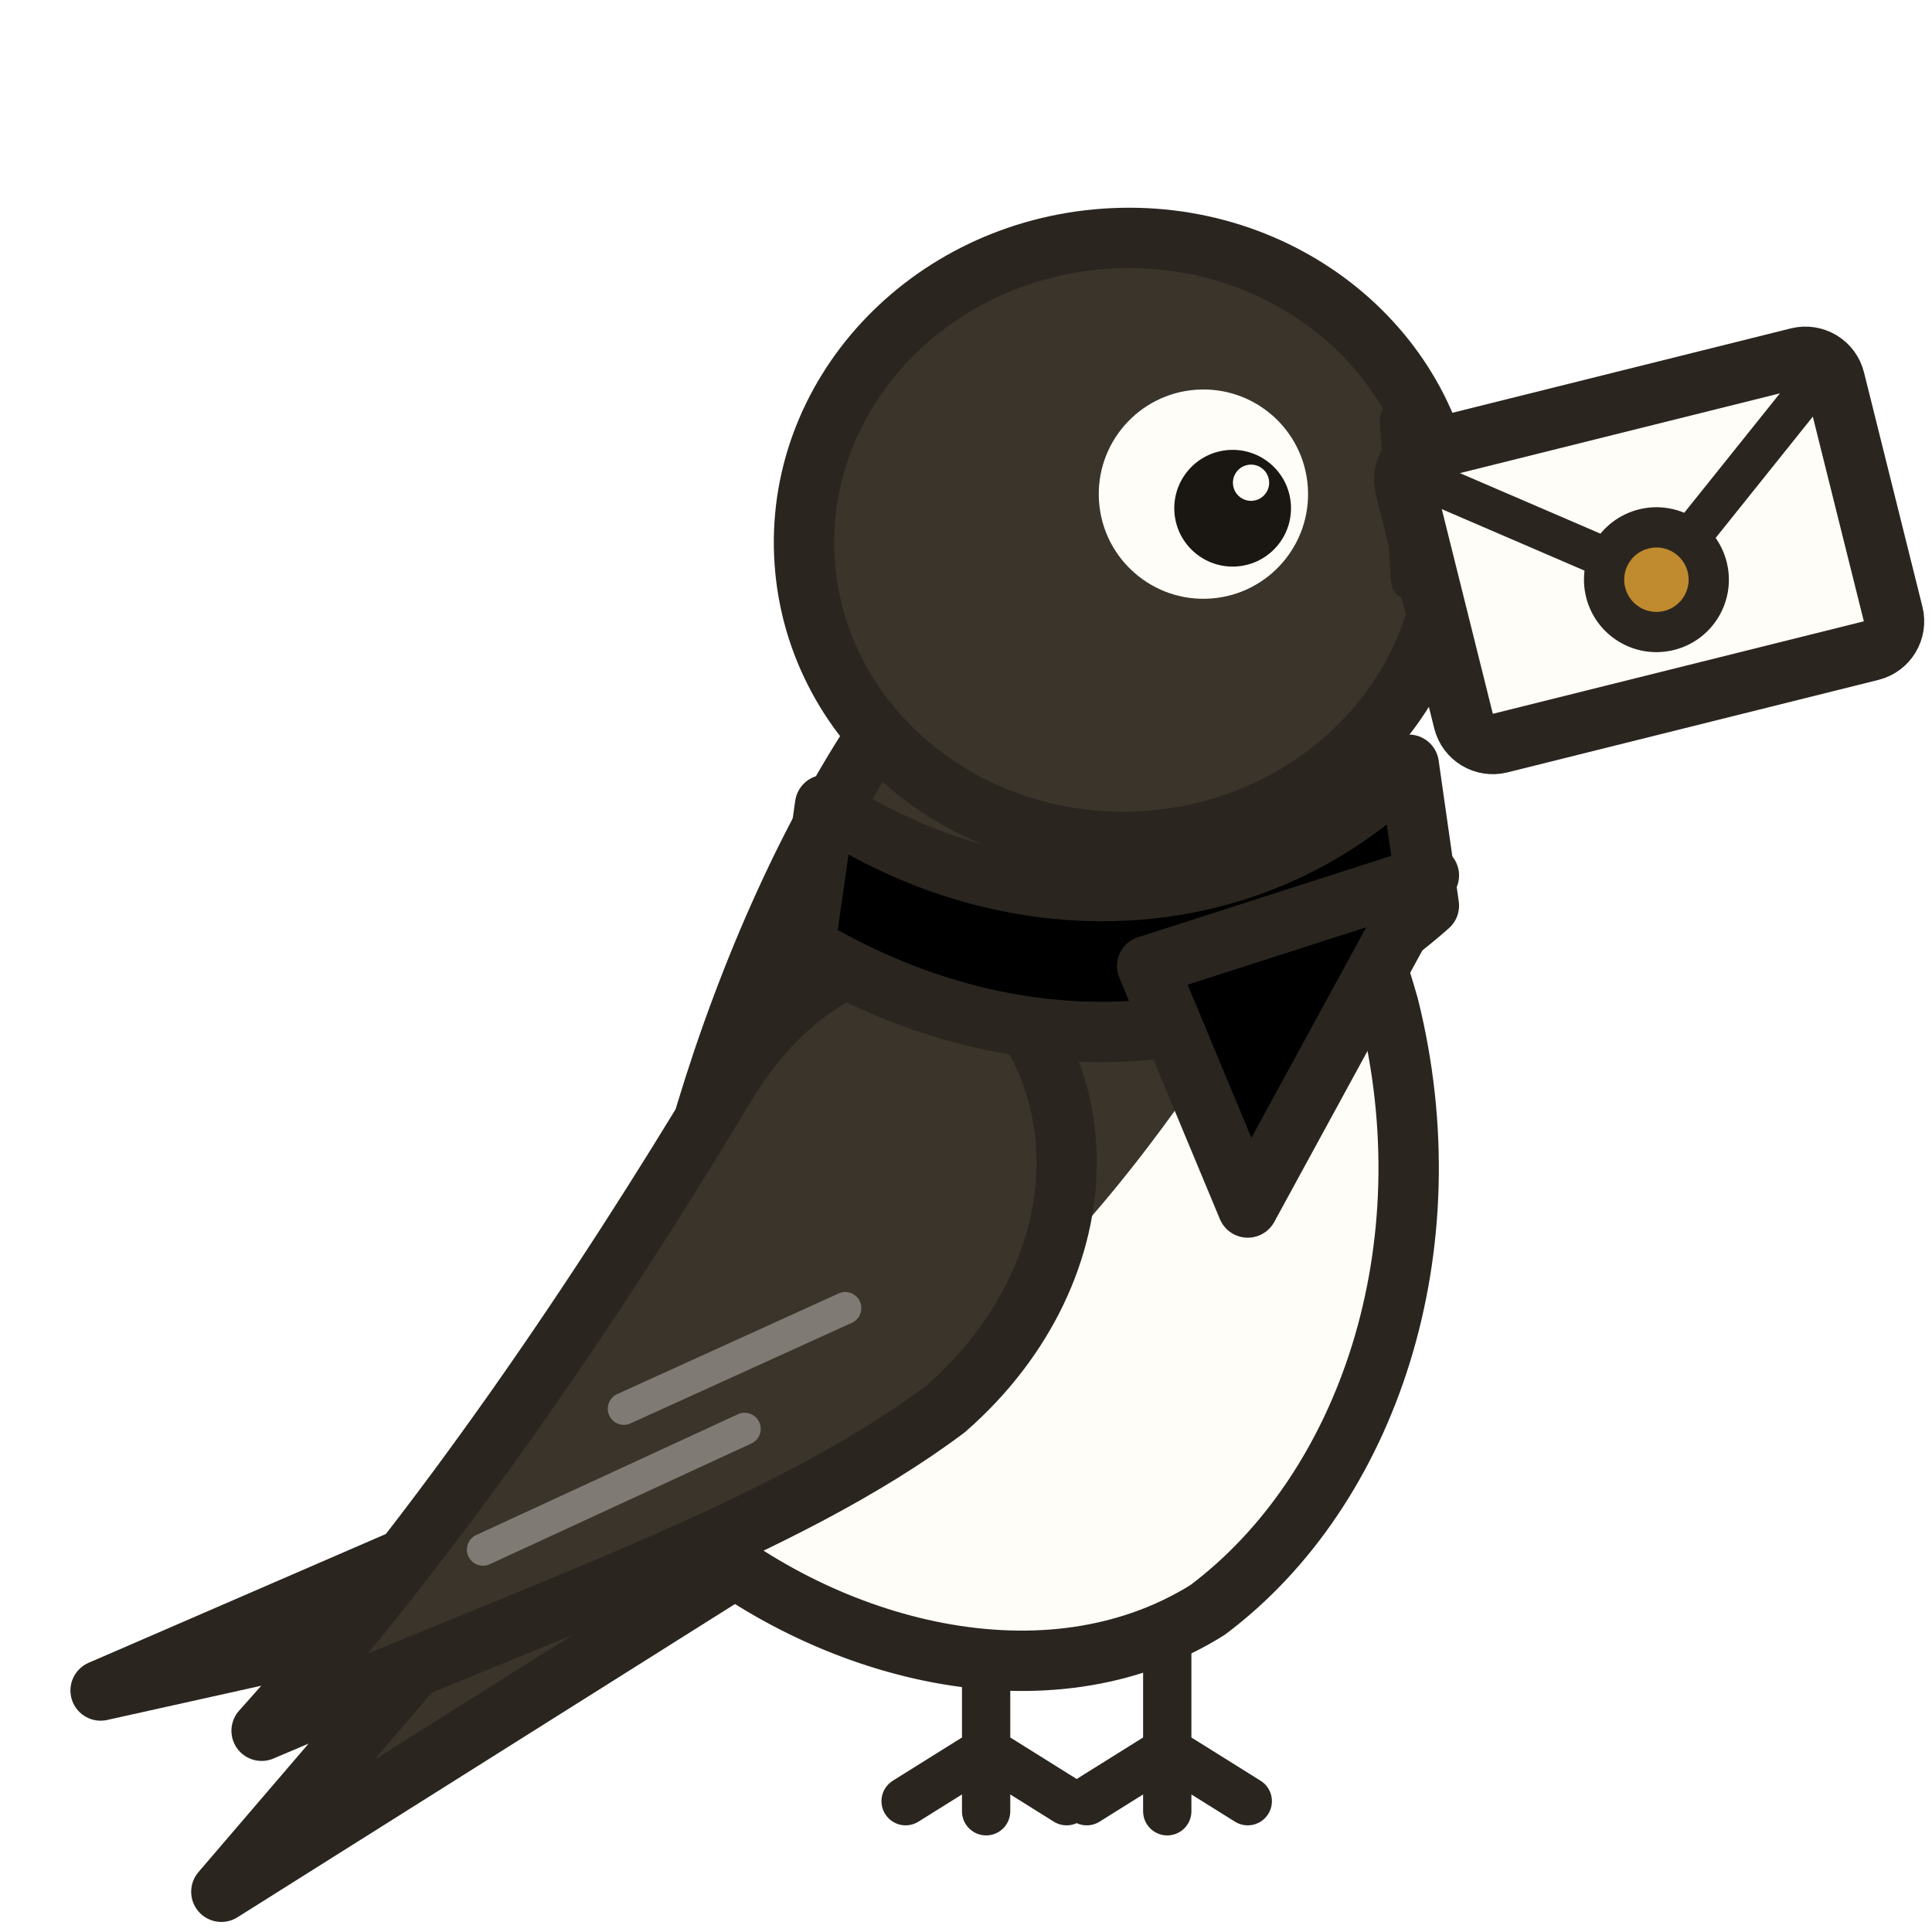
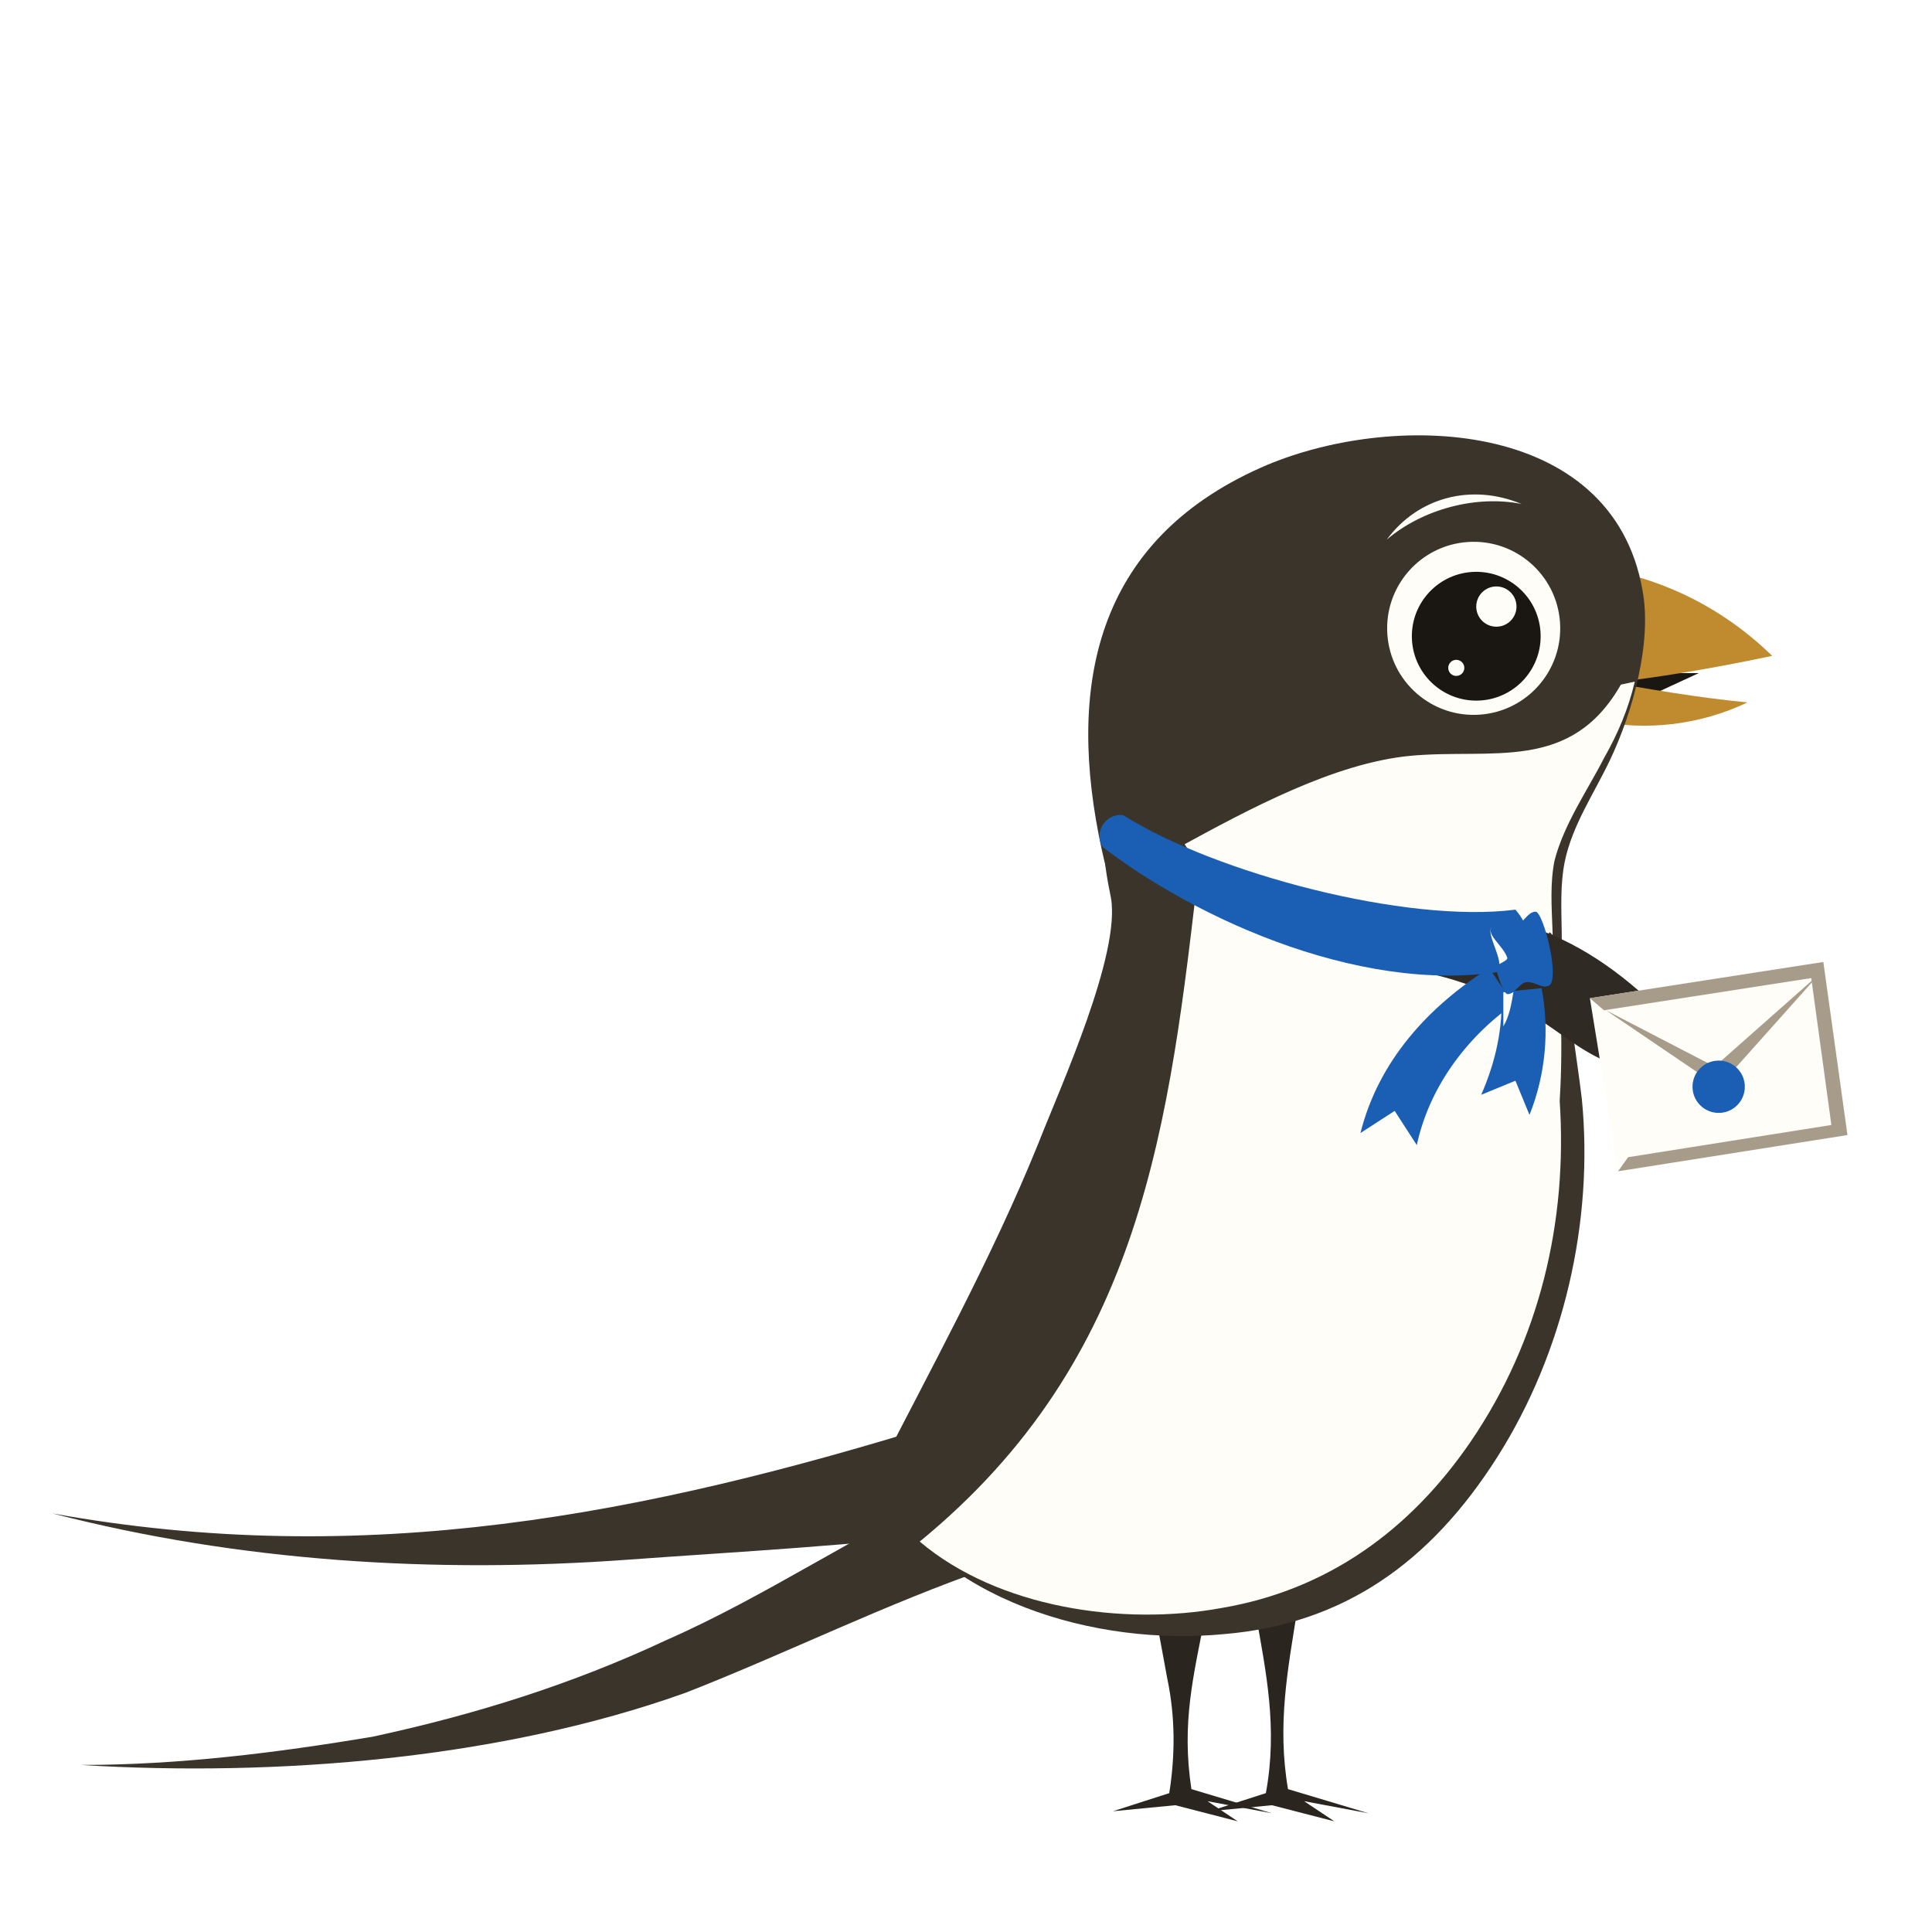
- <svg xmlns="http://www.w3.org/2000/svg" viewBox="0 0 96 96" class="plumio plumio--notification" fill="none" stroke="#2a251f" stroke-width="3" stroke-linecap="round" stroke-linejoin="round" aria-hidden="true" focusable="false">
+ <svg xmlns="http://www.w3.org/2000/svg" viewBox="0 0 96 96" class="plumio plumio--notification" color="#1a5fb4" aria-hidden="true">
  <g class="plumio-pas">
    <g class="plumio-pose">
-       <g class="p-patte plumio-pattes" stroke-width="2.4">
+       <g class="plumio-pattes p-trait" fill="#2a251f">
        <g class="plumio-patte-arriere">
-           <path d="M49 80V87M45 89.5L49 87L53 89.5M49 87V90" />
+           <path d="M57.7 71l1.8 0c.9 3 1 6.1.4 9.2s-1.2 5.4-.7 8.7l4 1.2-3.2-.6 1.5 1-3.1-.8-3.1.3 2.8-.9c.3-1.9.3-3.8-.1-5.7-.8-4.5-1.7-7.6-.3-12.4z" />
        </g>
        <g class="plumio-patte-avant">
-           <path d="M58 79V87M54 89.5L58 87L62 89.5M58 87V90" />
+           <path d="M62.5 71l1.8 0c1.9 6.7-1.4 11.5-.3 17.9l4 1.2-3.2-.6 1.5 1-3.1-.8-3.1.3 2.8-.9c1.2-6.5-2.4-11.2-.4-18.1z" />
        </g>
      </g>
-       <g class="plumio-souffle">
-         <g class="plumio-queue">
-           <path class="p-dos" fill="#3a342b" d="M35 71L5 84L23 80L11 94L38 77Z" />
-         </g>
-         <g class="plumio-corps">
-           <path class="p-plein p-dos" fill="#3a342b" stroke="none" d="M47 32C39 41 33 58 32 71L34 76C41 82 52 85 60 80C68 74 72 62 69 50C67 43 64 37 60 33Z" />
-           <path class="p-plein p-ventre" fill="#fffdf8" stroke="none" d="M34 76C41 82 52 85 60 80C68 74 72 62 69 50C68 47 67 45 66 44C60 52 54 66 34 76Z" />
-           <path class="p-vide" fill="none" d="M47 32C39 41 33 58 32 71L34 76C41 82 52 85 60 80C68 74 72 62 69 50C67 43 64 37 60 33Z" />
-         </g>
-         <g class="plumio-aile">
-           <path class="p-dos" fill="#3a342b" d="M47 47C55 52 55 63 47 70C39 76 27 80 13 86C22 76 30 64 36 54C39 49 43 47 47 47Z" />
-           <path class="p-vide p-ligne" stroke="#fffdf8" stroke-width="1.6" stroke-opacity=".35" fill="none" d="M31 70L42 65M24 77L37 71" />
-         </g>
-         <g class="plumio-tete">
-           <g class="plumio-tete-regard">
-             <g class="plumio-tete-pose" transform="rotate(-4 54 42)">
-               <ellipse class="p-dos" fill="#3a342b" cx="57" cy="27" rx="16" ry="15" />
-               <g class="plumio-oeil">
-                 <circle class="p-plein p-ventre" fill="#fffdf8" stroke="none" cx="61" cy="25" r="5.2" />
-                 <g class="plumio-pupille">
-                   <circle class="p-plein p-vis" fill="#1a1713" stroke="none" cx="62.4" cy="25.8" r="2.9" />
-                   <circle class="p-plein p-ventre" fill="#fffdf8" stroke="none" cx="63.4" cy="24.6" r=".9" />
-                 </g>
-                 <g class="plumio-paupiere">
-                   <circle class="p-plein p-dos" fill="#3a342b" stroke="none" transform="translate(0 19.4) scale(1 0) translate(0 -19.4)" cx="61" cy="25" r="5.7" />
-                 </g>
+       <g class="plumio-buste">
+         <g class="plumio-souffle p-dos" fill="#3a342b">
+           <g class="plumio-queue">
+             <g class="plumio-queue-vie">
+               <g class="plumio-filet-haut">
+                 <path d="M52.2 70.5l.8 3.4c-1.6.7-3.3 1.6-5 2.2-5.5.7-11.3 1-16.8 1.4-9.6.7-19.3.1-28.6-2.3 15.5 2.8 29.4.1 44.2-4.5 1.8-.2 3.6-.1 5.4-.2z" />
              </g>
-               <g class="plumio-bec">
-                 <path class="p-fin p-or" fill="#c08a2e" stroke-width="2" d="M71 22L80.5 25.8L71 26.6Z" />
-                 <g class="plumio-bec-bas">
-                   <path class="p-fin p-or" fill="#c08a2e" stroke-width="2" d="M71 26.6L78.5 26.4L71 30Z" />
-                 </g>
+               <g class="plumio-filet-bas">
+                 <path d="M53 72.8l.8 2.8c-1.6.7-3 1.5-4.6 2.3-5.2 1.8-10 4.2-15.1 6.2-9.2 3.3-20.3 4.2-30.1 3.6 4.9 0 9.7-.6 14.5-1.4 5.1-1.1 9.9-2.6 14.6-4.8 5-2.2 9.5-5.3 14.5-7.6 1.7-.5 3.7-.8 5.4-1.1z" />
              </g>
-               <g class="plumio-objet">
-                 <g transform="rotate(-10 82 30)">
-                   <rect class="p-ventre" fill="#fffdf8" x="72" y="22" width="22" height="15" rx="1.5" />
-                   <path class="p-vide p-fin" stroke-width="2" fill="none" d="M72.5 23L83 31L93.5 23" />
-                   <circle class="p-fin p-or" fill="#c08a2e" stroke-width="2" cx="83" cy="31" r="2.6" />
+               <g class="plumio-petit-filets" opacity="0">
+                 <path d="M48 72.4l-36 2.4-2.6 1.5 2.8 1.2 36.4-1.6zm.4 4.2-35 9.4-2.2 2 3 .3 35-7.2z" />
+               </g>
+             </g>
+           </g>
+           <g class="plumio-tete">
+             <g class="plumio-tete-vie">
+               <g class="plumio-tete-regard">
+                 <g transform="rotate(-4 64 45.5)">
+                   <g class="plumio-bec p-or" fill="#c08a2e">
+                     <path class="p-vis" fill="#1a1713" d="M79.6 34.5l5.6.4-5 1.9z" />
+                     <g class="plumio-bec-bas">
+                       <g transform="rotate(14 80.6 34.9)">
+                         <path d="M80.2 35c2.5 0 5 0 7.5-.2-2.1 1.5-4.7 2.3-7.3 2.2z" />
+                       </g>
+                     </g>
+                     <path d="M79.8 29.2c3.5.6 6.7 2.4 9.1 5.1-2.9.4-5.8.7-8.7.8z" />
+                   </g>
+                   <path d="M55 41.6c-1.2-8.2.7-15.3 9.2-18.4 6.6-2.4 17.6-1.3 18.5 7.4 .3 2.6-.9 6-2.2 8.3-.9 1.6-2.1 3.1-2.6 4.9-.6 2.2-.1 4.7-1 6.8-2.3 5.1-10.2 4.9-14.4 2.8-5.1-2.5-6.7-6.5-7.5-11.8z" />
+                   <path class="p-ventre" fill="#fffdf8" d="M81.3 35.2l.7-.1c-.4 1.3-1 2.5-1.8 3.7-.9 1.5-2.2 3.1-2.8 4.9-.6 2.2 0 4.6-.9 6.7l-.1 1.6c-2.4 2-5.7 2.3-8.4.8s-3.8-4-5.4-6.4c-1.1-1.7-2.3-3.2-3.7-4.7 3.5-1.6 7.9-3.6 11.7-3.7 4.1-.1 7.9 1.4 10.7-2.8z" />
+                   <g class="plumio-sourcil p-ventre" fill="#fffdf8">
+                     <path d="M70.2 27.2c1.7-2 4.4-2.5 6.8-1.3-2.2-.6-4.9-.1-6.8 1.3z" />
+                   </g>
+                   <g class="plumio-oeil p-ventre" fill="#fffdf8">
+                     <circle cx="74.2" cy="31.9" r="4.3" />
+                     <g class="plumio-pupille">
+                       <circle class="p-vis" fill="#1a1713" cx="74.3" cy="32.3" r="3.2" />
+                       <circle cx="75.4" cy="30.9" r="1" />
+                       <circle cx="73.2" cy="33.8" r=".4" />
+                     </g>
+                     <g class="plumio-paupiere" opacity="0">
+                       <circle class="p-dos" fill="#3a342b" cx="74.2" cy="31.9" r="4.8" />
+                       <path d="M70 33.5c2.4-4.2 5.8-4.3 8.4-.2-2.6-2.4-5.9-2.4-8.4.2z" />
+                     </g>
+                   </g>
                </g>
              </g>
            </g>
          </g>
-         </g>
-         <g class="plumio-foulard">
-           <path fill="currentColor" d="M41 40C50 46 62 46 70 38L71 45C62 53 50 53 40 47Z" />
-           <g class="plumio-pan">
-             <path fill="currentColor" d="M57 48L71 43.5L62 60Z" />
+           <path d="M43.4 73.6c2.8-5.5 5.9-11.1 8.2-16.8 1.1-2.8 4.1-9.4 3.6-12.2-.3-1.5-1.2-5.7 2-4.3 1.4.6 1.8 2.2 2.8 3.3 1.3 1.3 9.7 3.8 11.6 3.4 3.6-.7 6.1-2.9 6.4 2.6 .1 1.7.4 3.3.6 5 .6 6.1-.9 12.6-4.2 17.8s-7.6 8.3-13.6 8.8c-6.3.6-14.2-1.6-17.4-7.6z" />
+           <path class="p-ventre" fill="#fffdf8" d="M45.7 76.6c11.1-9.1 12.4-20.7 13.9-33.8 1.6 2.3 4 2.2 6.5 2.9 1.8.5 3.6 1.5 5.5 1.1s4-1.8 5.5-.6l-.4.5c1.1 1 .9 6.5.8 8 .4 6-1 11.9-4.4 16.9-3 4.4-7.1 7.4-12.4 8.3-4.9.9-11.1 0-15-3.3z" />
+           <g class="plumio-aile p-aile" fill="#2f2a23">
+             <g class="plumio-aile-vie">
+               <g class="plumio-aile-pliee" opacity="0">
+                 <path d="M60.5 44c3.4-.6 6.5 2 7.1 5.6 .5 3.2-1.1 6.2-3 8.8-10.8 15.5-28.6 20.4-46.6 21.8 8.3-2.2 16.2-5.8 23.4-10.6 4.9-3.3 9.4-7.3 11.4-12.8 1.8-5.2 2.3-11.9 7.7-12.8z" />
+                 <path class="p-reserve" fill="#fffdf8" d="M60.5 44.1c-5.3 1.5-5.2 7.7-7 13-3.8 11-19 17.9-29.3 21.3 6.1-2.2 11.9-5.1 17.3-8.7 4.8-3.3 9.5-7.3 11.4-12.9 1.9-5.2 2.2-11.8 7.6-12.7z" />
+                 <path class="p-reserve" fill="#fffdf8" d="M57.6 61.4c-2.6 1.8-5.8 4.6-8 7 1.8-2.8 5-5.6 8-7z" />
+               </g>
+               <g class="plumio-aile-levee" opacity="0">
+                 <path d="M57 42.2c-4.7-12.5-16.3-21.7-26.4-29.8 10.8 2.9 20.1 9.2 27 18 3.3 4.2 5.7 8.7 5.2 14.2z" />
+                 <path class="p-reserve" fill="#fffdf8" d="M62.7 43.7c-.1-1.7-.6-3.3-1.1-4.9-.9-3.1-2.4-5.6-4.3-8.2-.4-.7-.9-1.5-1.4-2.1 3.7 4.3 7 9.2 6.8 15.2z" />
+               </g>
+               <g class="plumio-aile-ouverte" opacity="0">
+                 <path d="M57 42.2c-3.4-14.2-7.3-26.9-16.6-38.6 14.1 6.7 27.2 24.8 22.4 41z" />
+                 <path class="p-reserve" fill="#fffdf8" d="M62.9 43.7c1-6 0-12.7-2.2-18.4l-.3-1.2c2.9 6.3 4.3 12.8 2.5 19.6z" />
+               </g>
+               <g class="plumio-aile-pointe">
+                 <path d="M70.6 45.8c5.7-1.3 10.7 2.6 14 6.8-1.2.6-2.7.8-4 .4-1.6-.4-2.8-1.5-4.2-2.4-1.9-1.2-4-2-6.2-2.4z" />
+               </g>
+             </g>
+           </g>
+           <g class="plumio-foulard" fill="currentColor">
+             <g class="plumio-foulard-vie">
+               <g class="plumio-pan">
+                 <g class="plumio-pan-vie">
+                   <path d="M74 48.1l1.2 1.8c-2.4 1.7-4.2 4.2-4.8 7l-1.1-1.7-1.7 1.1c.9-3.6 3.4-6.3 6.4-8.2zm.6 1.2l2-.2c.4 2.1.2 4.3-.6 6.3l-.7-1.7-1.7.7c.7-1.6 1.1-3.3 1-5.1z" />
+                   <path class="p-reserve" fill="#fffdf8" d="M75.2 49.3c-.1.6-.2 1.2-.5 1.7l0-1.7z" />
+                 </g>
+               </g>
+               <path d="M55.8 40.5c4.6 2.9 14.1 5.4 19.5 4.7 .7.8.9 1.8.6 2.8-6.9 1.8-15.7-1.8-21.1-5.9-.5-.8.2-1.7 1-1.6zm19.1 8.9c-.4-.1-1.2-3.4-.6-3.6 .3-.1.7.2 1 .2s.6-.7 1-.7 1.3 3.6.6 3.7c-.3.1-.6-.2-1-.2s-.6.6-1 .6z" />
+               <path class="p-reserve" fill="#fffdf8" d="M74.5 47.9c0-.5-.6-1.5-.4-1.8-.2.4.6.9.8 1.5 0 .1-.2.2-.4.3z" />
+             </g>
+           </g>
+           <g class="plumio-objet">
+             <path class="p-ventre" fill="#fffdf8" d="M79 49.6l11.6-1.8 1.2 8.6-11.4 1.8z" />
+             <path class="p-ligne" fill="#a79c8a" d="M79 49.6l11.6-1.8 1.2 8.6-11.4 1.8 .5-.7 10.1-1.6-1-7.3-10.3 1.6z" />
+             <path class="p-ligne" fill="#a79c8a" d="M79.8 50.2l5.4 2.8 5.2-4.6-5 5.6z" />
+             <circle fill="currentColor" cx="85.4" cy="54" r="1.3" />
          </g>
        </g>
      </g>
    </g>
  </g>
</svg>
